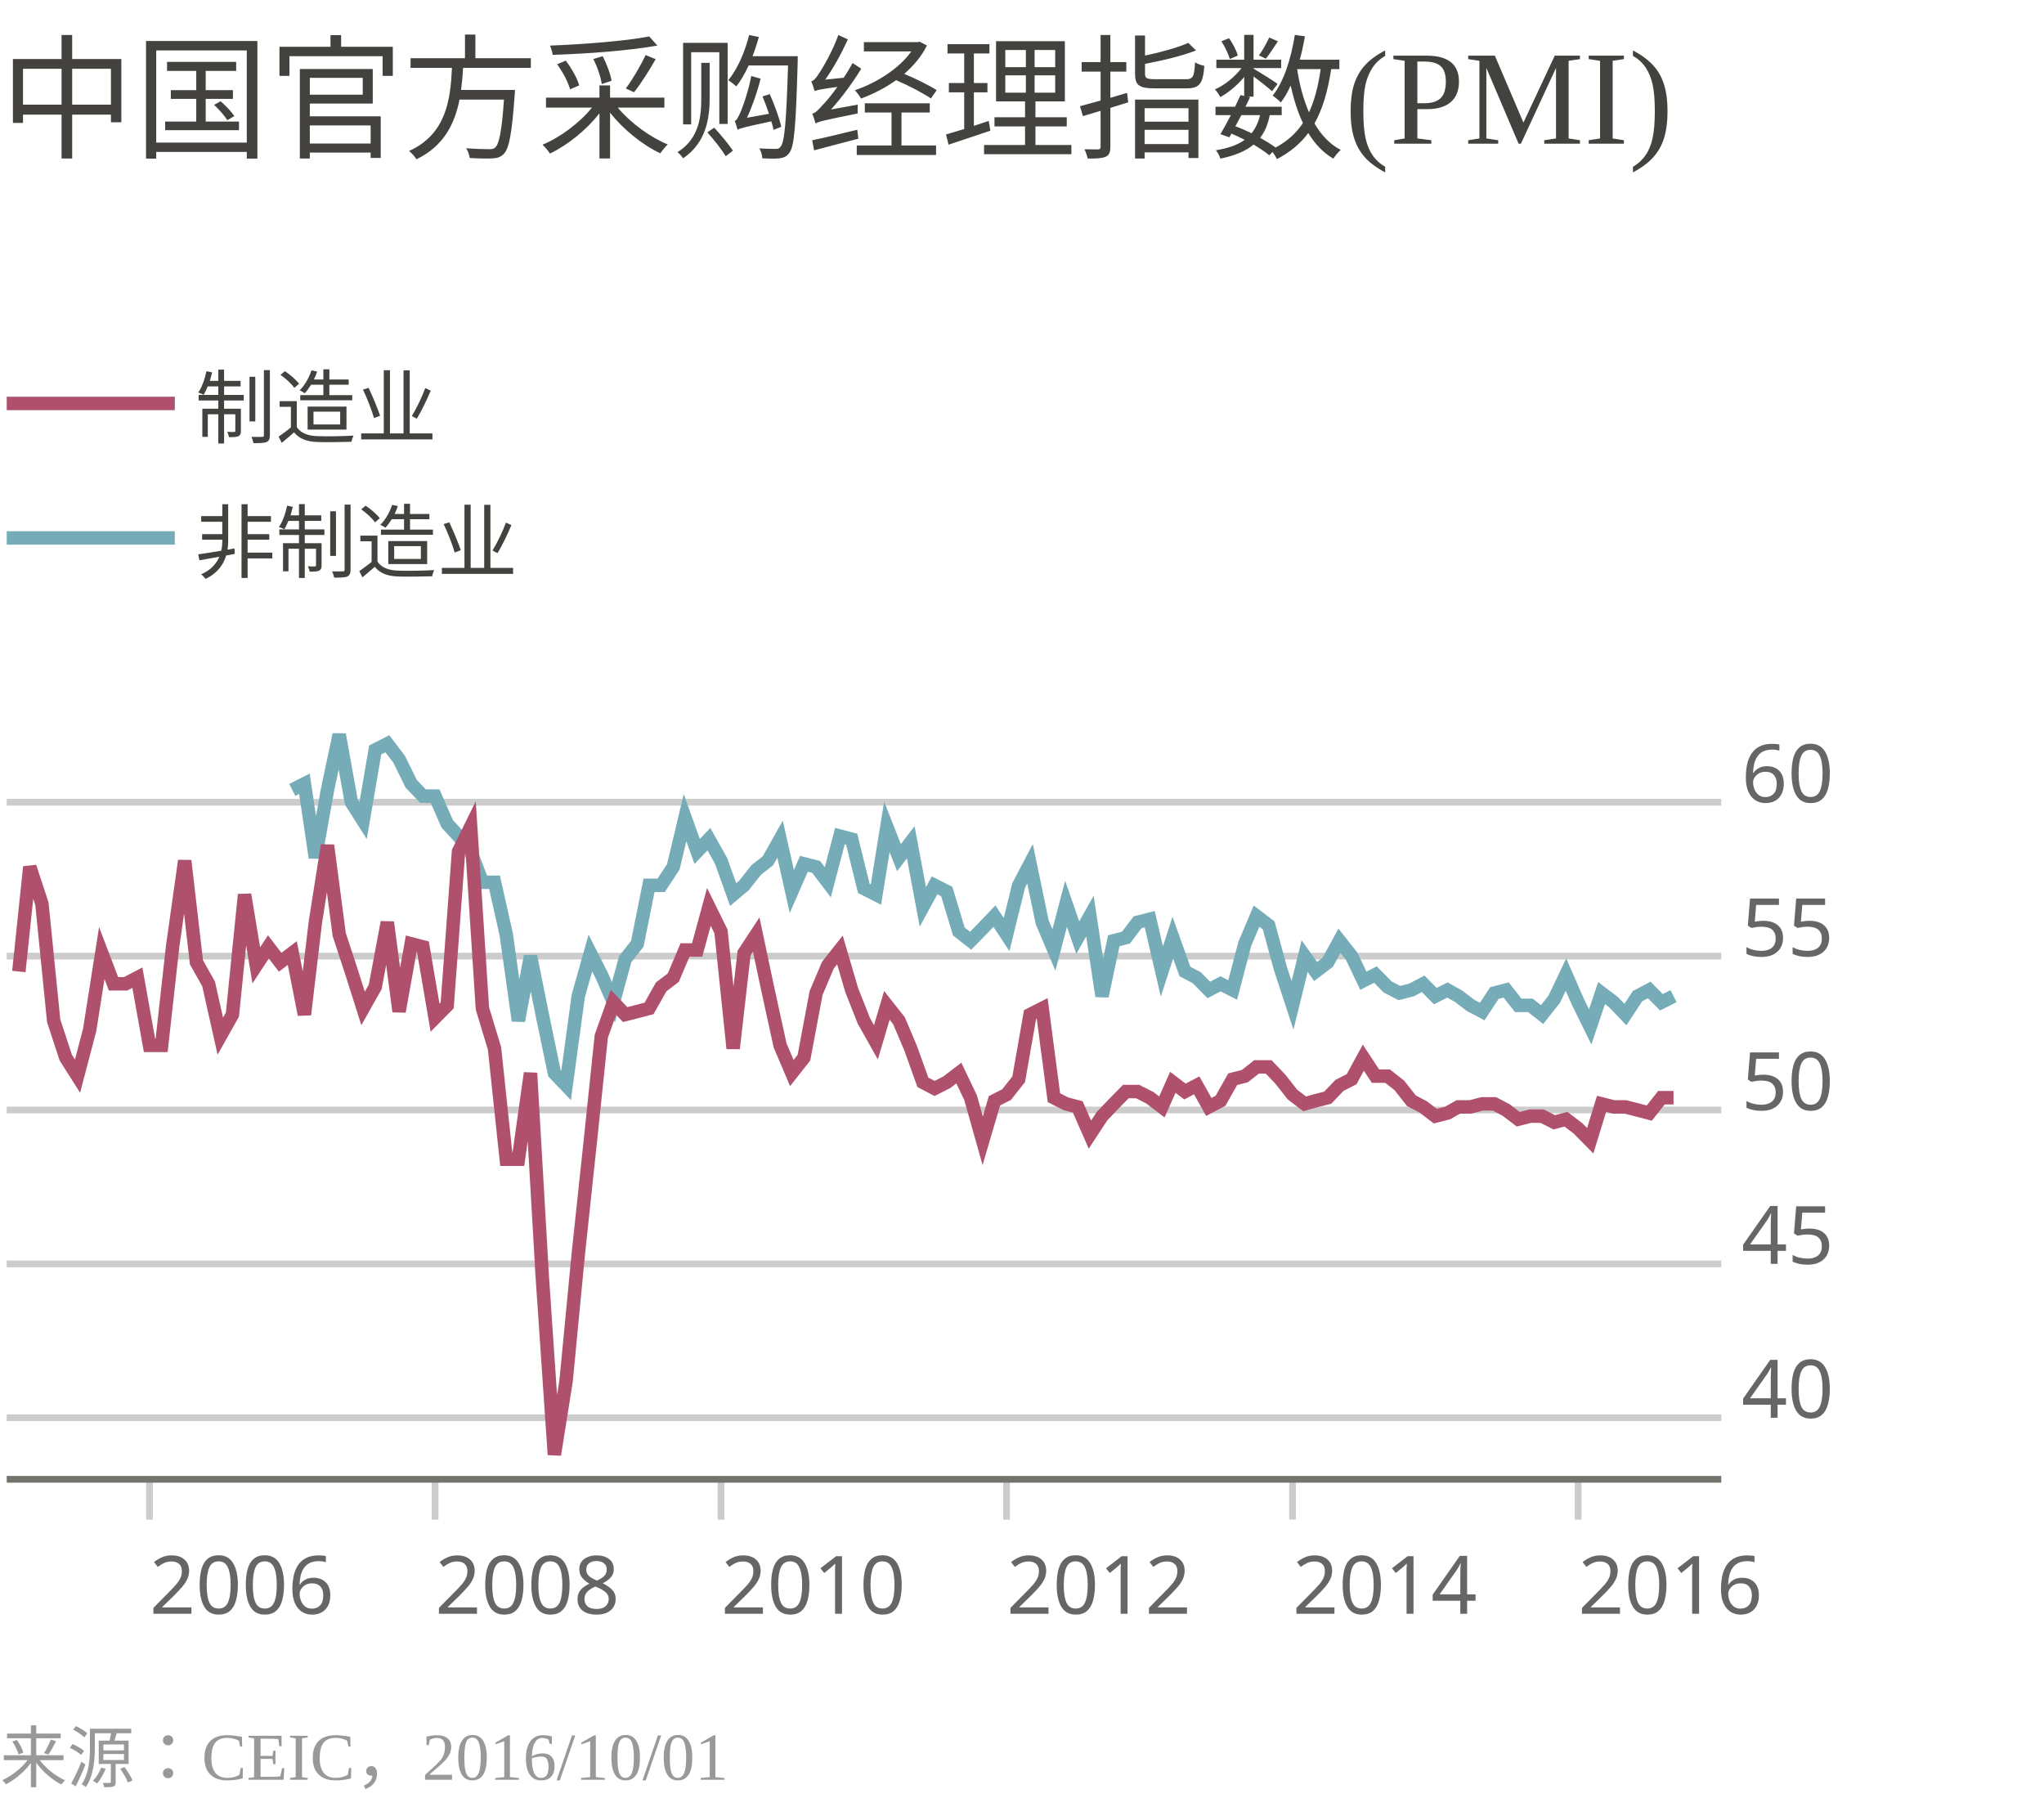
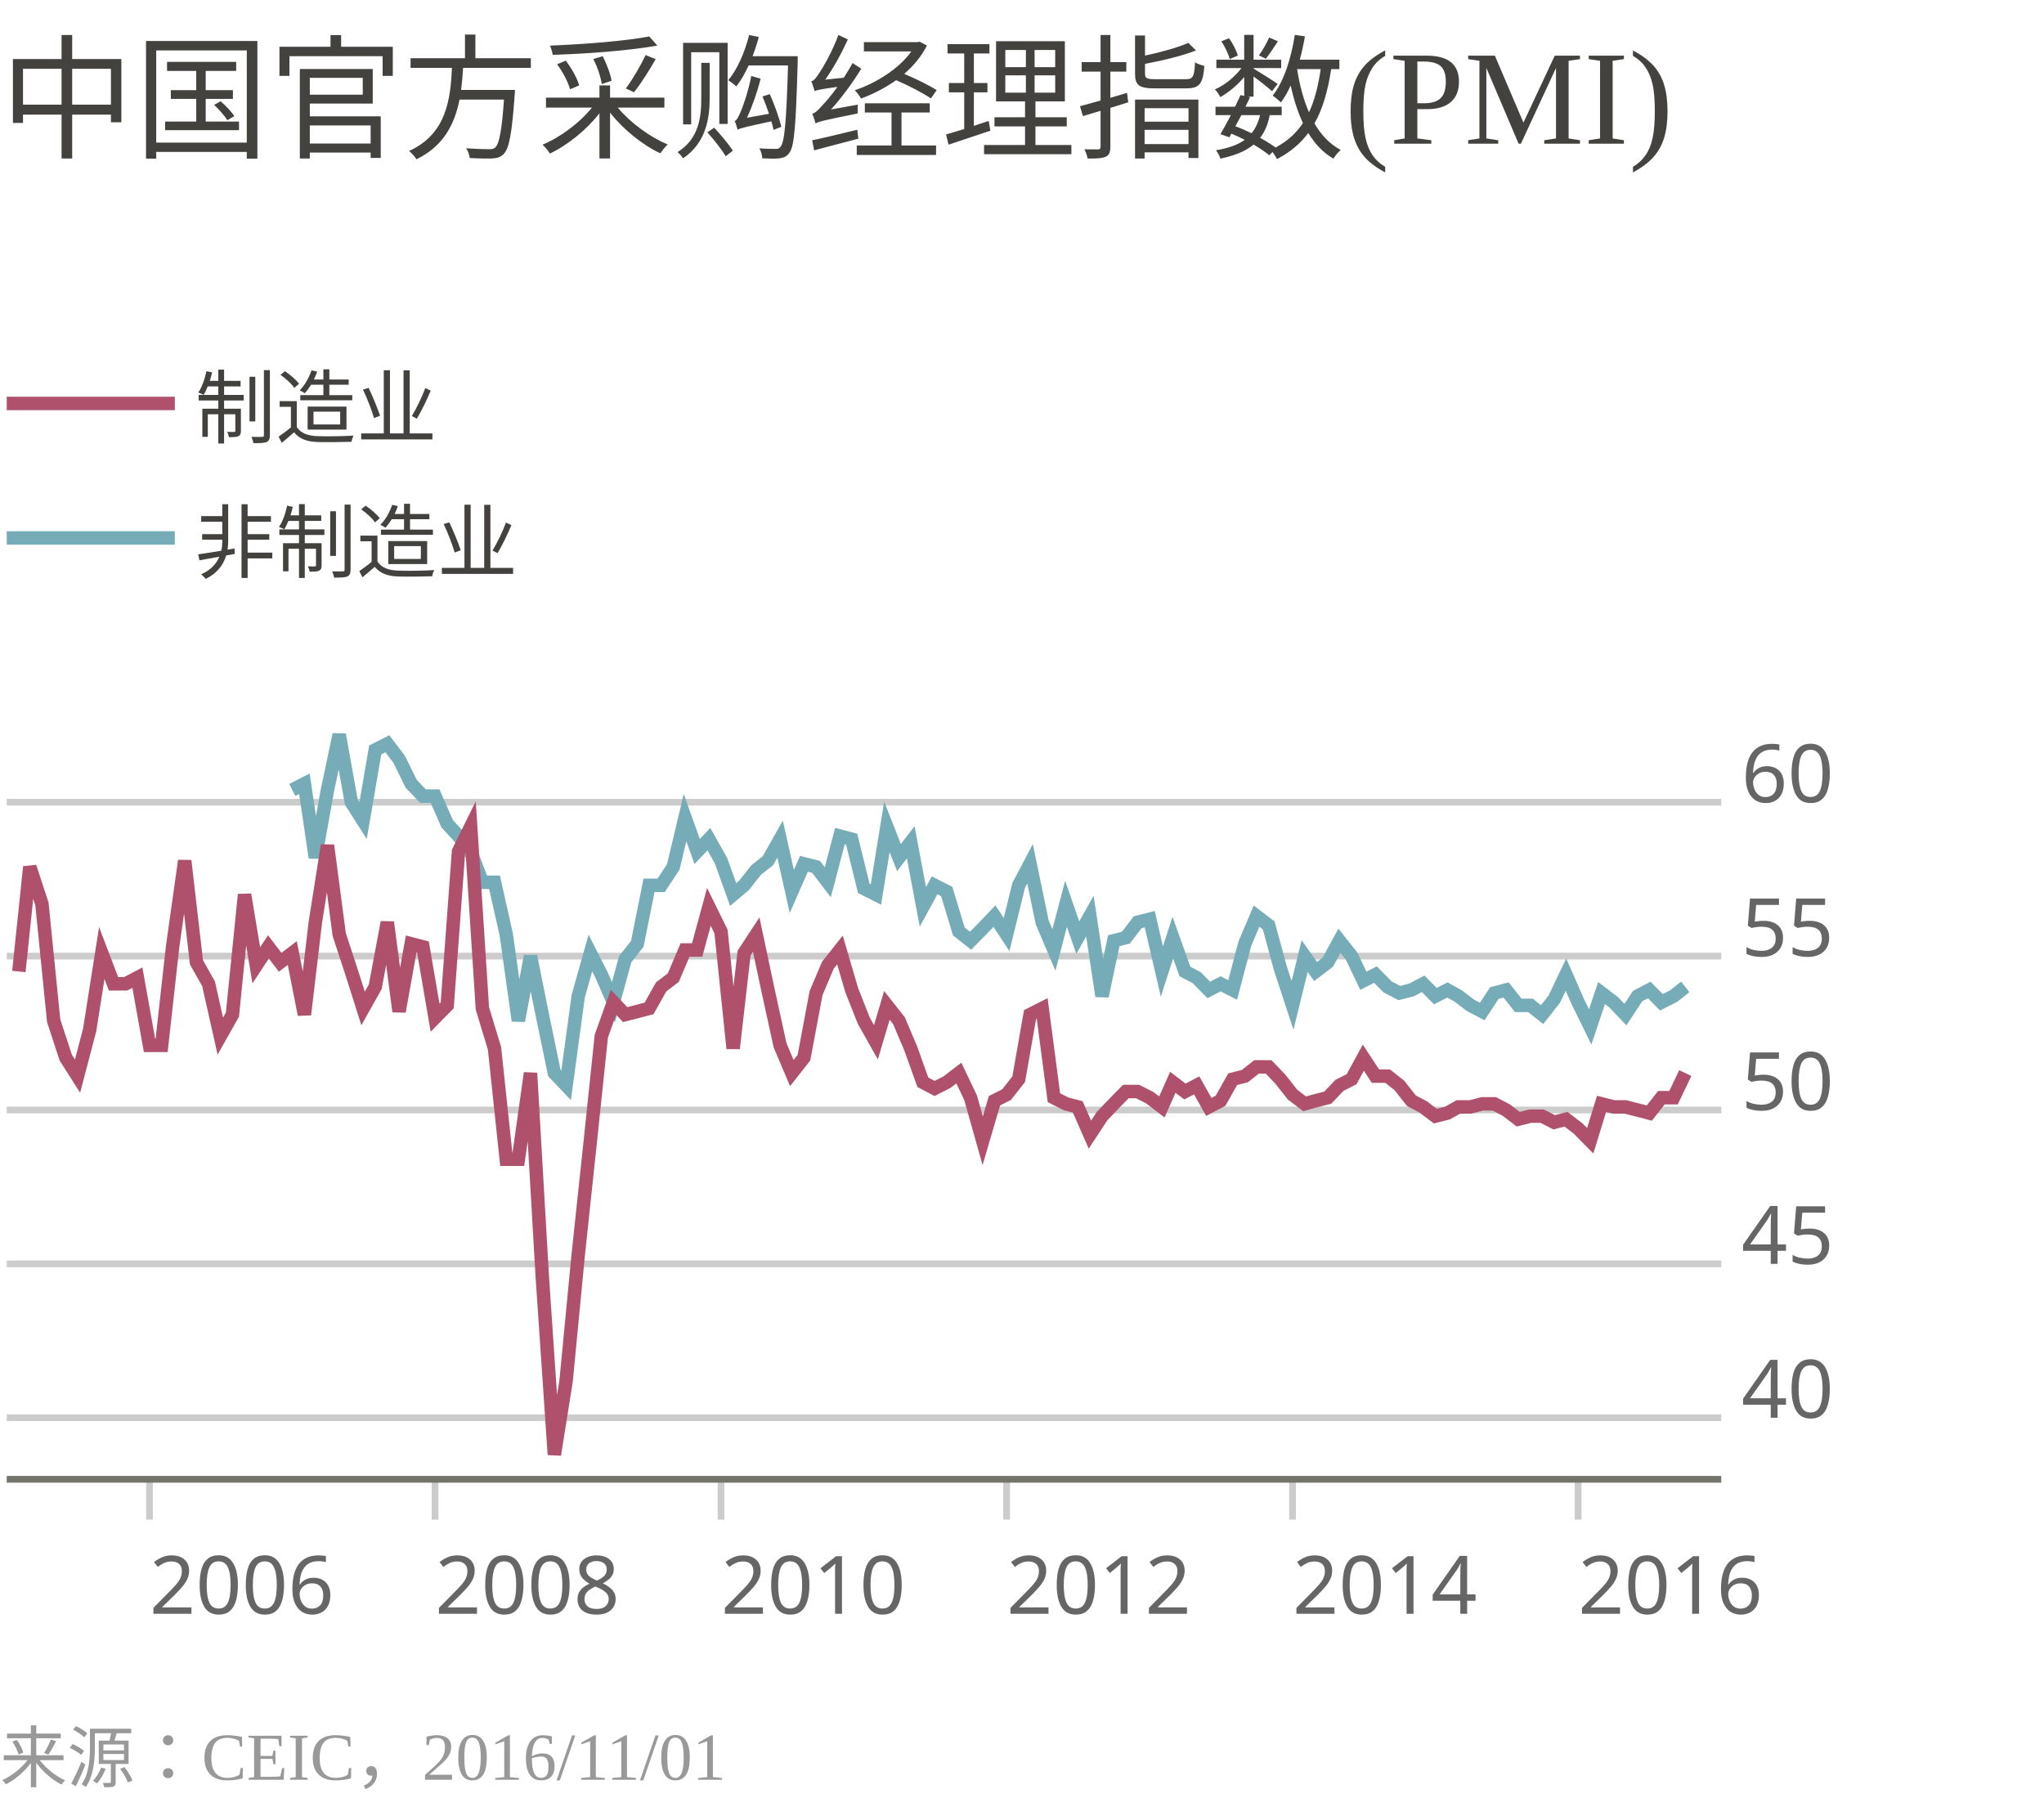
<svg xmlns="http://www.w3.org/2000/svg" viewBox="0 0 304 270">
  <text class="chart-title" fill="#43423e" font-size="20" y="22">中国官方采购经理指数(PMI)</text>
  <text class="chart-subtitle" fill="#43423e" font-size="15" y="42" />
-   <text class="chart-source" font-size="10" fill-opacity="0.4" y="265">来源：CEIC，2016/10/01</text>
+   <text class="chart-source" font-size="10" fill-opacity="0.4" y="265">来源：CEIC，2016/11/01</text>
  <g transform="translate(1,100)">
    <g transform="translate(0,120)" class="x axis">
      <g class="tick" style="" transform="translate(21.23546,0)">
        <line y2="6" x2="0" fill="none" stroke="#000" stroke-opacity="0.2" />
        <text dy="0" style="" y="20" x="0" font-family="MetricWeb,sans-serif" fill-opacity="0.6" font-size="12" text-anchor="start">2006</text>
      </g>
      <g class="tick" style="" transform="translate(63.70637,0)">
        <line y2="6" x2="0" fill="none" stroke="#000" stroke-opacity="0.2" />
        <text dy="0" style="" y="20" x="0" font-family="MetricWeb,sans-serif" fill-opacity="0.6" font-size="12" text-anchor="start">2008</text>
      </g>
      <g class="tick" style="" transform="translate(106.2355,0)">
        <line y2="6" x2="0" fill="none" stroke="#000" stroke-opacity="0.2" />
        <text dy="0" style="" y="20" x="0" font-family="MetricWeb,sans-serif" fill-opacity="0.6" font-size="12" text-anchor="start">2010</text>
      </g>
      <g class="tick" style="" transform="translate(148.7064,0)">
        <line y2="6" x2="0" fill="none" stroke="#000" stroke-opacity="0.2" />
        <text dy="0" style="" y="20" x="0" font-family="MetricWeb,sans-serif" fill-opacity="0.6" font-size="12" text-anchor="start">2012</text>
      </g>
      <g class="tick" style="" transform="translate(191.2355,0)">
        <line y2="6" x2="0" fill="none" stroke="#000" stroke-opacity="0.2" />
        <text dy="0" style="" y="20" x="0" font-family="MetricWeb,sans-serif" fill-opacity="0.6" font-size="12" text-anchor="start">2014</text>
      </g>
      <g class="tick" style="" transform="translate(233.7064,0)">
        <line y2="6" x2="0" fill="none" stroke="#000" stroke-opacity="0.2" />
        <text dy="0" style="" y="20" x="0" font-family="MetricWeb,sans-serif" fill-opacity="0.6" font-size="12" text-anchor="start">2016</text>
      </g>
      <path class="domain" d="M0,0V0H255V0" fill="none" stroke="#74736c" />
    </g>
    <g transform="translate(255,0)" class="y axis">
      <g class="tick" style="" transform="translate(0,110.8462)">
        <line x2="-255" y2="0" fill="none" stroke="#000" stroke-opacity="0.2" />
        <text dy="0" style="text-anchor: start;" x="3" y="0" font-family="MetricWeb,sans-serif" fill-opacity="0.6" font-size="12">40</text>
      </g>
      <g class="tick" style="" transform="translate(0,87.96154)">
        <line x2="-255" y2="0" fill="none" stroke="#000" stroke-opacity="0.2" />
        <text dy="0" style="text-anchor: start;" x="3" y="0" font-family="MetricWeb,sans-serif" fill-opacity="0.6" font-size="12">45</text>
      </g>
      <g class="tick" style="" transform="translate(0,65.07692)">
        <line x2="-255" y2="0" fill="none" stroke="#000" stroke-opacity="0.2" />
        <text dy="0" style="text-anchor: start;" x="3" y="0" font-family="MetricWeb,sans-serif" fill-opacity="0.6" font-size="12">50</text>
      </g>
      <g class="tick" style="" transform="translate(0,42.19231)">
        <line x2="-255" y2="0" fill="none" stroke="#000" stroke-opacity="0.2" />
        <text dy="0" style="text-anchor: start;" x="3" y="0" font-family="MetricWeb,sans-serif" fill-opacity="0.6" font-size="12">55</text>
      </g>
      <g class="tick" style="" transform="translate(0,19.30769)">
        <line x2="-255" y2="0" fill="none" stroke="#000" stroke-opacity="0.2" />
        <text dy="0" style="text-anchor: start;" x="3" y="0" font-family="MetricWeb,sans-serif" fill-opacity="0.6" font-size="12">60</text>
      </g>
      <path class="domain" d="M-255,1H0V120H-255" fill="none" stroke="#000" stroke-opacity="0" />
    </g>
    <g class="chart-key" transform="translate(0,-35)">
      <g class="key-element" transform="translate(0,0)">
        <text x="28" font-size="12" fill="#43423e">制造业</text>
        <line x1="0" x2="25" y1="-5" y2="-5" stroke-width="2" fill="none" stroke="#af516c" />
      </g>
      <g class="key-element" transform="translate(0,20)">
        <text x="28" font-size="12" fill="#43423e">非制造业</text>
        <line x1="0" x2="25" y1="-5" y2="-5" stroke-width="2" fill="none" stroke="#76acb8" />
      </g>
    </g>
    <g>
-       <path d="M42.471,17.477L44.274,16.562L45.903,27.546L47.707,17.477L49.452,9.238L51.256,19.308L53.001,22.054L54.805,11.527L56.608,10.612L58.354,12.9L60.157,16.562L61.903,18.392L63.706,18.392L65.51,22.512L67.197,24.342L69.001,26.631L70.746,31.208L72.55,31.208L74.295,38.988L76.099,51.804L77.902,42.192L79.648,50.888L81.451,59.585L83.196,61.415L85,48.142L86.804,41.735L88.433,44.938L90.236,49.058L91.982,42.65L93.785,40.362L95.53,31.665L97.334,31.665L99.138,28.919L100.883,21.596L102.687,26.631L104.432,24.8L106.235,28.004L108.039,33.038L109.668,31.665L111.472,29.377L113.217,28.004L115.021,24.8L116.766,32.581L118.569,28.462L120.373,28.919L122.118,31.208L123.922,24.342L125.667,24.8L127.471,32.123L129.274,33.038L130.903,22.969L132.707,27.546L134.452,25.258L136.256,34.869L138.001,31.665L139.805,32.581L141.608,38.531L143.354,39.904L145.157,38.073L146.903,36.242L148.706,38.988L150.51,31.665L152.197,28.462L154.001,37.158L155.746,41.277L157.55,34.412L159.295,39.446L161.099,36.242L162.902,48.142L164.648,39.904L166.451,39.446L168.196,37.158L170,36.7L171.804,44.481L173.433,39.446L175.236,44.481L176.982,45.396L178.785,47.227L180.53,46.312L182.334,47.227L184.138,40.362L185.883,36.242L187.687,37.615L189.432,44.023L191.235,49.515L193.039,42.192L194.668,44.481L196.472,43.108L198.217,39.904L200.021,42.192L201.766,45.854L203.569,44.938L205.373,46.769L207.118,47.685L208.922,47.227L210.667,46.312L212.471,48.142L214.274,47.227L215.903,48.142L217.707,49.515L219.452,50.431L221.256,47.685L223.001,47.227L224.805,49.515L226.608,49.515L228.354,50.888L230.157,48.6L231.903,44.938L233.706,49.058L235.51,52.719L237.197,47.685L239.001,49.058L240.746,50.888L242.55,48.142L244.295,47.227L246.099,49.058L247.902,48.142" stroke-width="2" fill="none" stroke="#76acb8" />
-       <path d="M1.804,44.481L3.433,28.919L5.236,34.412L6.982,51.804L8.785,57.296L10.53,60.042L12.334,53.177L14.138,41.735L15.883,46.312L17.687,46.312L19.432,45.396L21.235,55.465L23.039,55.465L24.668,40.819L26.472,28.004L28.217,43.108L30.021,46.312L31.766,54.092L33.569,50.888L35.373,33.038L37.118,43.565L38.922,40.819L40.667,43.108L42.471,41.735L44.274,50.888L45.903,37.158L47.707,25.715L49.452,38.988L51.256,44.481L53.001,49.973L54.805,46.769L56.608,37.158L58.354,50.431L60.157,40.362L61.903,40.819L63.706,51.346L65.51,49.515L67.197,26.631L69.001,22.969L70.746,49.973L72.55,55.923L74.295,72.4L76.099,72.4L77.902,59.585L79.648,89.792L81.451,116.338L83.196,105.354L85,86.588L86.804,69.654L88.433,54.092L90.236,49.058L91.982,50.888L93.785,50.431L95.53,49.973L97.334,46.769L99.138,45.396L100.883,41.277L102.687,41.277L104.432,34.869L106.235,38.531L108.039,55.923L109.668,41.735L111.472,38.988L113.217,47.227L115.021,55.465L116.766,59.585L118.569,57.296L120.373,47.685L122.118,43.565L123.922,41.277L125.667,47.227L127.471,51.804L129.274,55.008L130.903,49.515L132.707,51.804L134.452,55.923L136.256,60.958L138.001,61.873L139.805,60.958L141.608,59.585L143.354,63.246L145.157,69.654L146.903,63.704L148.706,62.788L150.51,60.5L152.197,50.888L154.001,49.973L155.746,63.246L157.55,64.162L159.295,64.619L161.099,68.738L162.902,65.992L164.648,64.162L166.451,62.331L168.196,62.331L170,63.246L171.804,64.619L173.433,60.958L175.236,62.331L176.982,61.415L178.785,64.619L180.53,63.704L182.334,60.5L184.138,60.042L185.883,58.669L187.687,58.669L189.432,60.5L191.235,62.788L193.039,64.162L194.668,63.704L196.472,63.246L198.217,61.415L200.021,60.5L201.766,57.296L203.569,60.042L205.373,60.042L207.118,61.415L208.922,63.704L210.667,64.619L212.471,65.992L214.274,65.535L215.903,64.619L217.707,64.619L219.452,64.162L221.256,64.162L223.001,65.077L224.805,66.45L226.608,65.992L228.354,65.992L230.157,66.908L231.903,66.45L233.706,67.823L235.51,69.654L237.197,64.162L239.001,64.619L240.746,64.619L242.55,65.077L244.295,65.535L246.099,63.246L247.902,63.246" stroke-width="2" fill="none" stroke="#af516c" />
+       <path d="M42.471,17.477L44.274,16.562L45.903,27.546L47.707,17.477L49.452,9.238L51.256,19.308L53.001,22.054L54.805,11.527L56.608,10.612L58.354,12.9L60.157,16.562L61.903,18.392L63.706,18.392L65.51,22.512L67.197,24.342L69.001,26.631L70.746,31.208L72.55,31.208L74.295,38.988L76.099,51.804L77.902,42.192L79.648,50.888L81.451,59.585L83.196,61.415L85,48.142L86.804,41.735L88.433,44.938L90.236,49.058L91.982,42.65L93.785,40.362L95.53,31.665L97.334,31.665L99.138,28.919L100.883,21.596L102.687,26.631L104.432,24.8L106.235,28.004L108.039,33.038L109.668,31.665L111.472,29.377L113.217,28.004L115.021,24.8L116.766,32.581L118.569,28.462L120.373,28.919L122.118,31.208L123.922,24.342L125.667,24.8L127.471,32.123L129.274,33.038L130.903,22.969L132.707,27.546L134.452,25.258L136.256,34.869L138.001,31.665L139.805,32.581L141.608,38.531L143.354,39.904L145.157,38.073L146.903,36.242L148.706,38.988L150.51,31.665L152.197,28.462L154.001,37.158L155.746,41.277L157.55,34.412L159.295,39.446L161.099,36.242L162.902,48.142L164.648,39.904L166.451,39.446L168.196,37.158L170,36.7L171.804,44.481L173.433,39.446L175.236,44.481L176.982,45.396L178.785,47.227L180.53,46.312L182.334,47.227L184.138,40.362L185.883,36.242L187.687,37.615L189.432,44.023L191.235,49.515L193.039,42.192L194.668,44.481L196.472,43.108L198.217,39.904L200.021,42.192L201.766,45.854L203.569,44.938L205.373,46.769L207.118,47.685L208.922,47.227L210.667,46.312L212.471,48.142L214.274,47.227L215.903,48.142L217.707,49.515L219.452,50.431L221.256,47.685L223.001,47.227L224.805,49.515L226.608,49.515L228.354,50.888L230.157,48.6L231.903,44.938L233.706,49.058L235.51,52.719L237.197,47.685L239.001,49.058L240.746,50.888L242.55,48.142L244.295,47.227L246.099,49.058L247.902,48.142L249.648,46.769" stroke-width="2" fill="none" stroke="#76acb8" />
+       <path d="M1.804,44.481L3.433,28.919L5.236,34.412L6.982,51.804L8.785,57.296L10.53,60.042L12.334,53.177L14.138,41.735L15.883,46.312L17.687,46.312L19.432,45.396L21.235,55.465L23.039,55.465L24.668,40.819L26.472,28.004L28.217,43.108L30.021,46.312L31.766,54.092L33.569,50.888L35.373,33.038L37.118,43.565L38.922,40.819L40.667,43.108L42.471,41.735L44.274,50.888L45.903,37.158L47.707,25.715L49.452,38.988L51.256,44.481L53.001,49.973L54.805,46.769L56.608,37.158L58.354,50.431L60.157,40.362L61.903,40.819L63.706,51.346L65.51,49.515L67.197,26.631L69.001,22.969L70.746,49.973L72.55,55.923L74.295,72.4L76.099,72.4L77.902,59.585L79.648,89.792L81.451,116.338L83.196,105.354L85,86.588L86.804,69.654L88.433,54.092L90.236,49.058L91.982,50.888L93.785,50.431L95.53,49.973L97.334,46.769L99.138,45.396L100.883,41.277L102.687,41.277L104.432,34.869L106.235,38.531L108.039,55.923L109.668,41.735L111.472,38.988L113.217,47.227L115.021,55.465L116.766,59.585L118.569,57.296L120.373,47.685L122.118,43.565L123.922,41.277L125.667,47.227L127.471,51.804L129.274,55.008L130.903,49.515L132.707,51.804L134.452,55.923L136.256,60.958L138.001,61.873L139.805,60.958L141.608,59.585L143.354,63.246L145.157,69.654L146.903,63.704L148.706,62.788L150.51,60.5L152.197,50.888L154.001,49.973L155.746,63.246L157.55,64.162L159.295,64.619L161.099,68.738L162.902,65.992L164.648,64.162L166.451,62.331L168.196,62.331L170,63.246L171.804,64.619L173.433,60.958L175.236,62.331L176.982,61.415L178.785,64.619L180.53,63.704L182.334,60.5L184.138,60.042L185.883,58.669L187.687,58.669L189.432,60.5L191.235,62.788L193.039,64.162L194.668,63.704L196.472,63.246L198.217,61.415L200.021,60.5L201.766,57.296L203.569,60.042L205.373,60.042L207.118,61.415L208.922,63.704L210.667,64.619L212.471,65.992L214.274,65.535L215.903,64.619L217.707,64.619L219.452,64.162L221.256,64.162L223.001,65.077L224.805,66.45L226.608,65.992L228.354,65.992L230.157,66.908L231.903,66.45L233.706,67.823L235.51,69.654L237.197,64.162L239.001,64.619L240.746,64.619L242.55,65.077L244.295,65.535L246.099,63.246L247.902,63.246L249.648,59.585" stroke-width="2" fill="none" stroke="#af516c" />
    </g>
  </g>
</svg>
